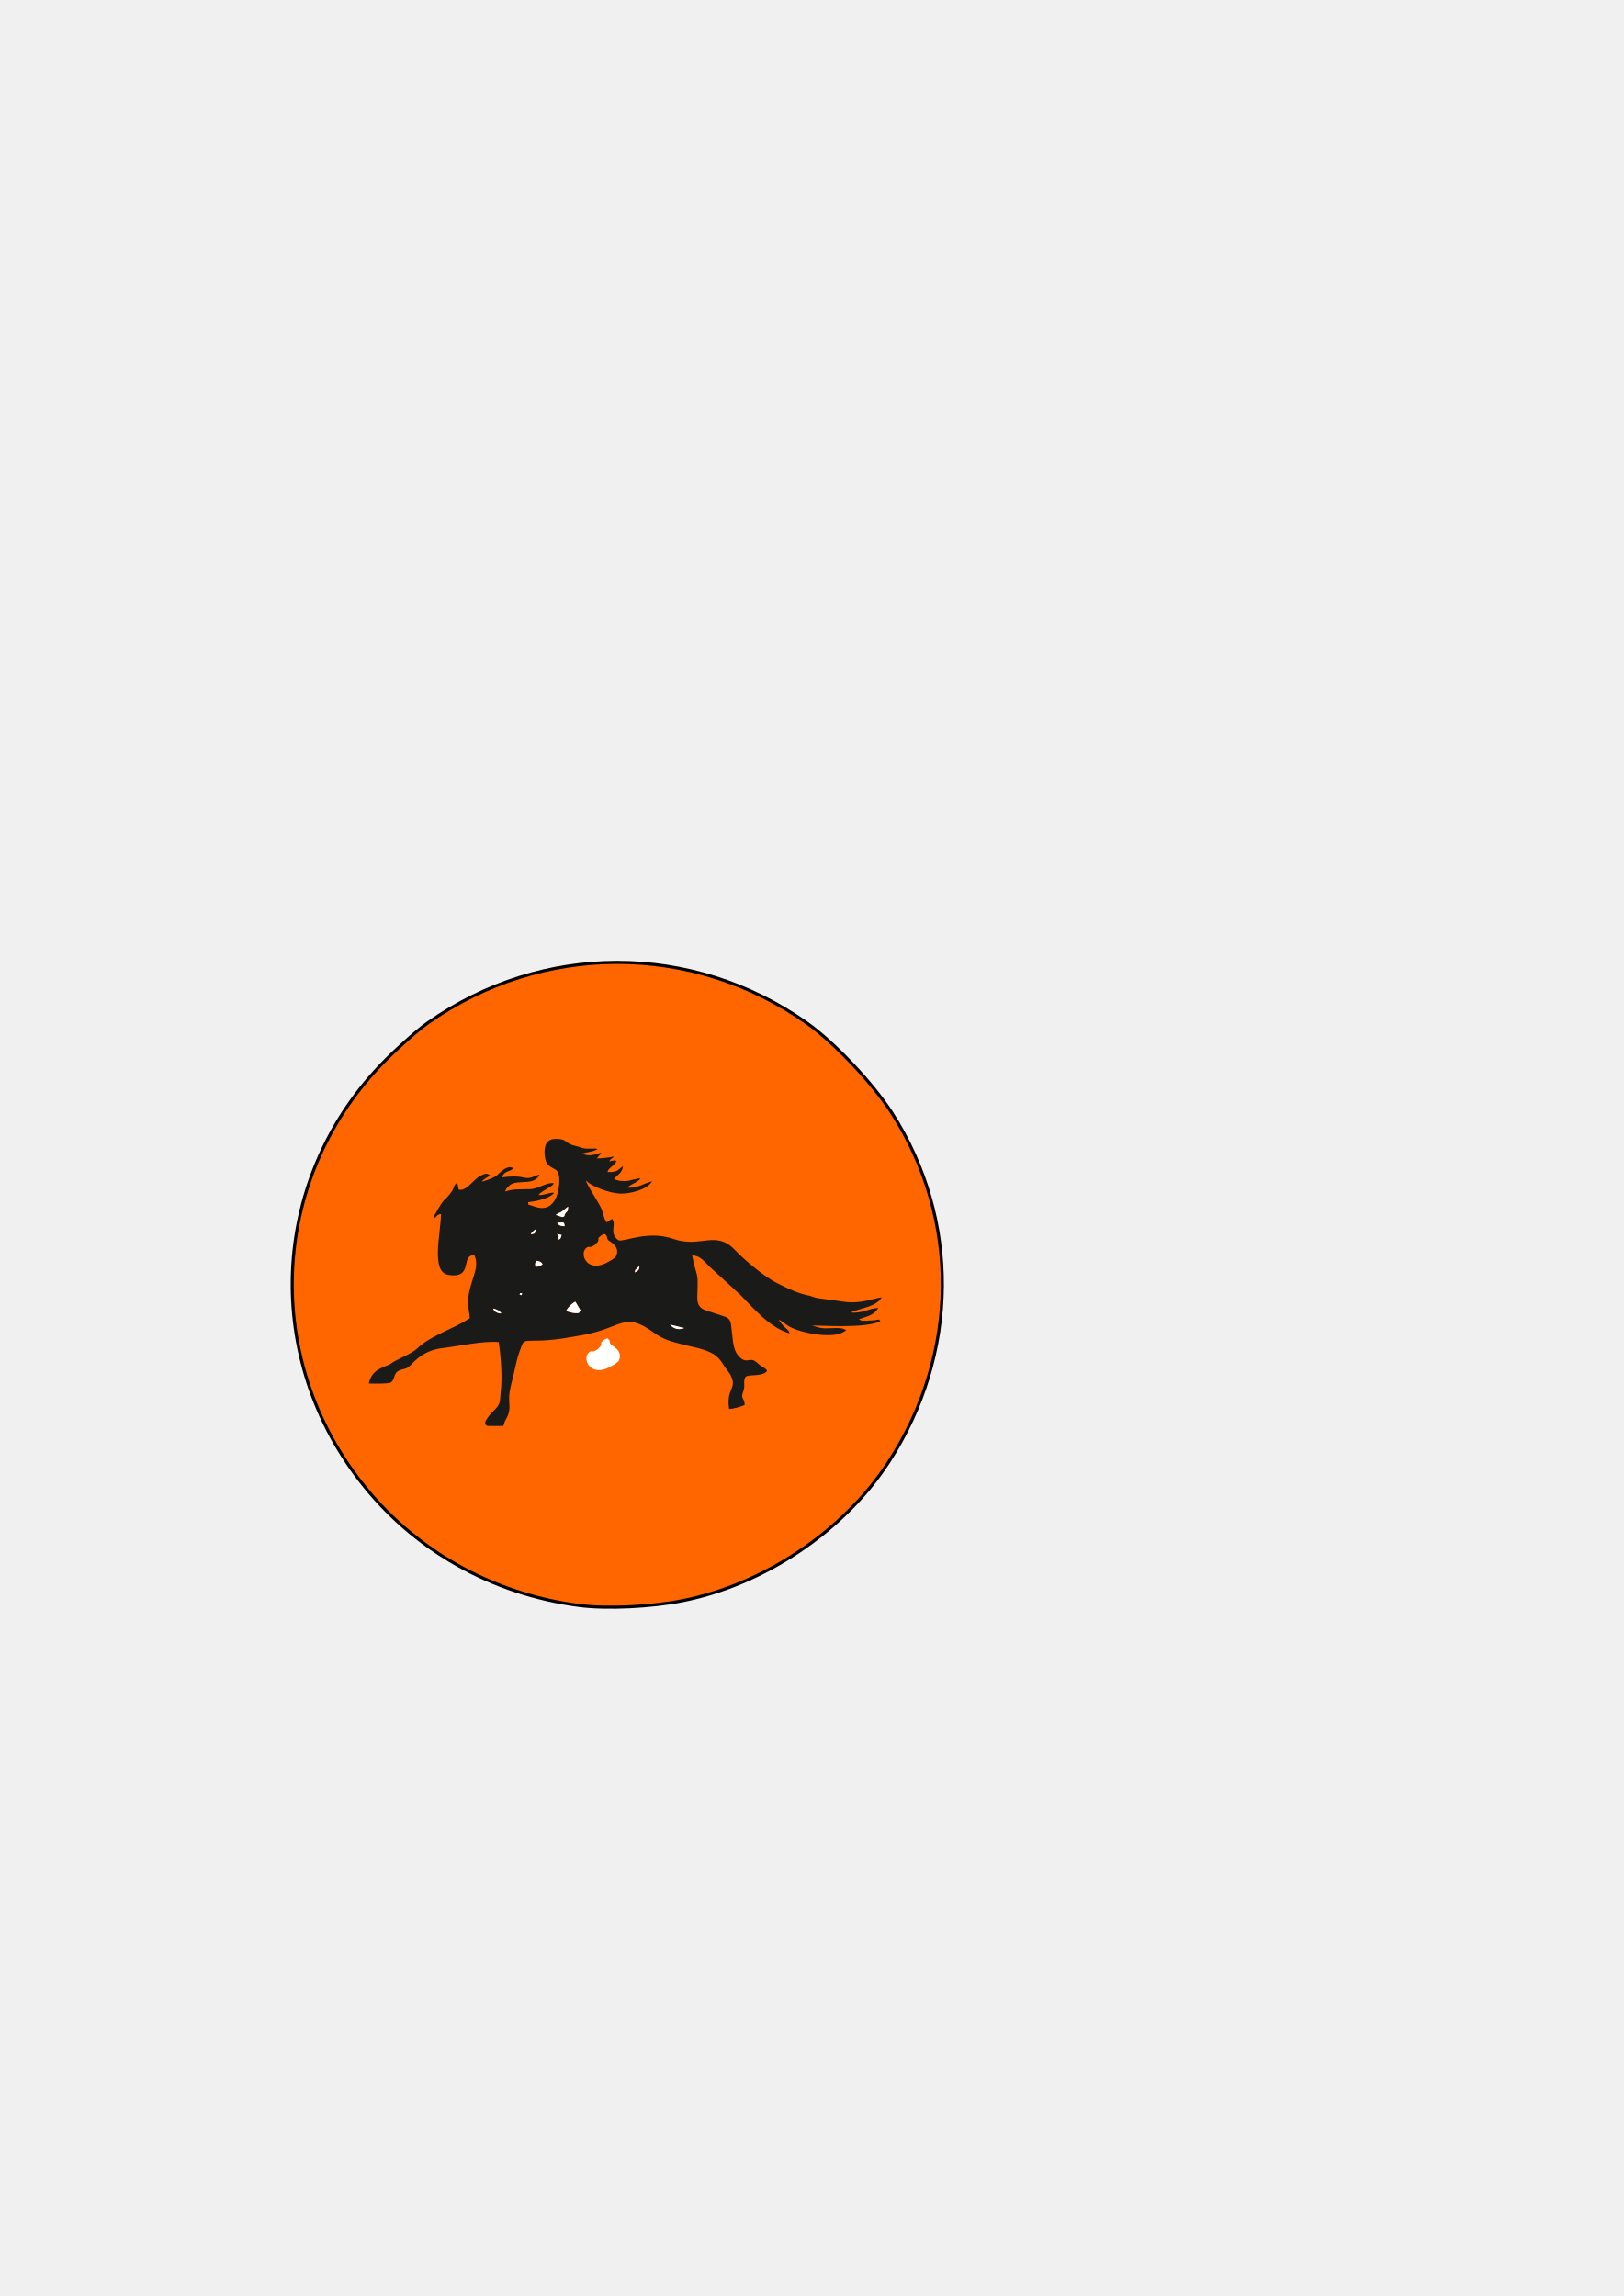
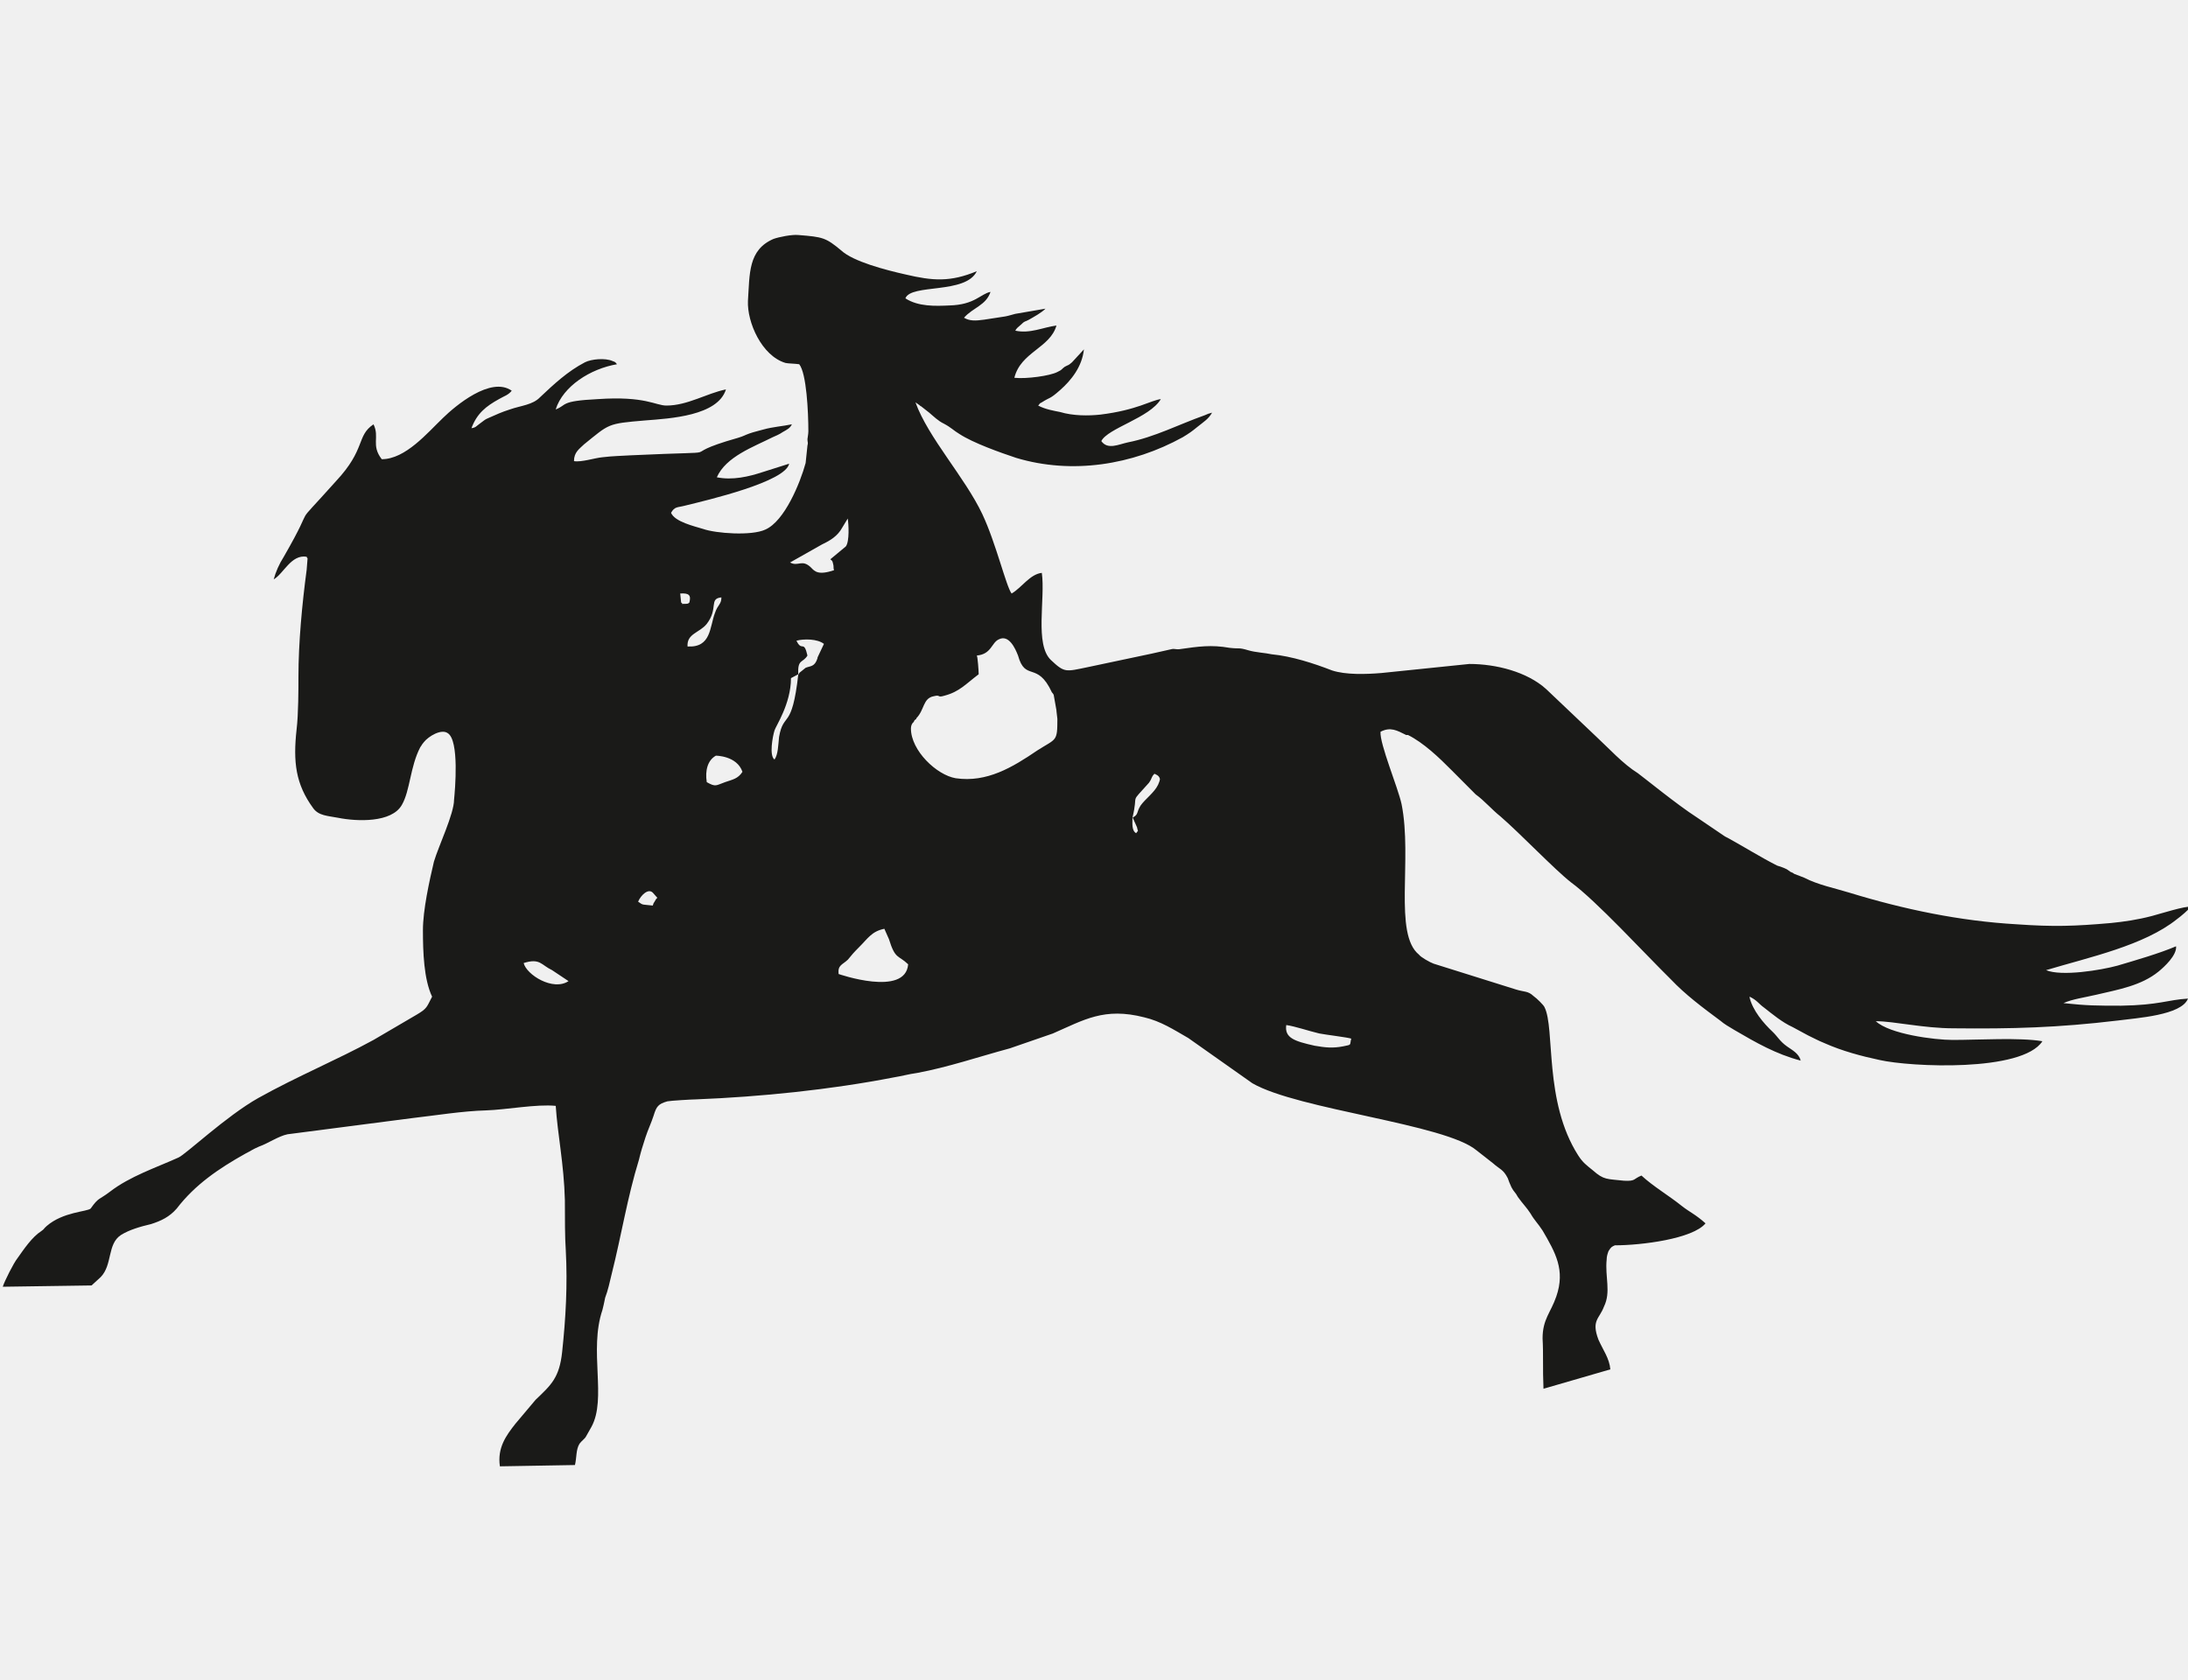
- <svg xmlns="http://www.w3.org/2000/svg" width="210mm" height="297mm" viewBox="0 0 210 297" version="1.1" id="svg799">
-   <defs id="defs796" />
-   <g id="layer1">
-     <ellipse style="fill:#000000;stroke-width:0.265" id="path1670" cx="80.219" cy="165.814" rx="41.179" ry="39.103" />
-     <path style="fill:#000000;stroke-width:1.43" d="M 285.277,772.8 C 243.272,767.624 205.843,747.239 180.555,715.767 133.605,657.335 138.659,576.884 192.557,524.684 c 6.56,-6.353 15.788,-14.149 20.507,-17.323 47.225,-31.767 108.64,-36.387 159.093,-11.968 39.998,19.359 70.627,55.36 81.157,95.389 17.092,64.975 -15.135,134.064 -77.077,165.239 -28.068,14.126 -61.878,20.363 -90.959,16.779 z" id="path1672" transform="scale(0.2645833)" />
-     <path style="fill:#ff6600;fill-opacity:1;stroke:#000000;stroke-width:0.397;stroke-dasharray:none;stroke-opacity:1" d="m 74.973,207.684 c -11.414,-1.47 -21.585,-7.259 -28.457,-16.197 -12.758,-16.594 -11.385,-39.442 3.261,-54.266 1.783,-1.804 4.29,-4.018 5.573,-4.92 14.82,-10.419 34.14,-10.419 48.96,0 3.531,2.482 8.55,7.789 11.042,11.674 8.844,13.79 8.688,31.123 -0.407,45.131 -5.814,8.956 -16.085,15.86 -26.718,17.961 -4.059,0.802 -9.761,1.067 -13.254,0.617 z" id="path1674" />
-     <path fill-rule="evenodd" fill="#1a1a18" fill-opacity="1" d="m 86.66,171.345 1.832,0.441 c -0.536,0.252 -1.34,0.189 -1.832,-0.441 z m -13.448,-1.765 c 0.223,-0.441 0.76,-1.009 1.206,-1.198 l 0.67,1.135 -0.223,0.315 c -0.491,0.126 -1.34,-0.126 -1.653,-0.252 z m -8.355,0.315 c -0.492,0 -0.938,-0.189 -1.073,-0.63 0.446,0.063 0.849,0.315 1.073,0.63 z m 2.68,-2.585 c -0.133,0.315 -0.044,0.252 -0.357,0.126 0.133,-0.063 -0.045,-0.252 0.357,-0.126 z m 14.567,-2.711 c 0.089,-0.441 0,-0.252 0.268,-0.504 0,-0.063 0.268,-0.252 0.313,-0.315 0.044,0.504 -0.223,0.63 -0.581,0.82 z m -12.868,-0.757 c -0.044,-0.631 -0.044,-0.378 0.223,-0.757 0.269,0.063 0.536,0.125 0.715,0.44 -0.402,0.379 -0.581,0.316 -0.938,0.316 z m 6.747,-2.523 c 0.313,-0.126 0.268,0.189 0.983,-0.315 l 0.358,-0.378 c 0.223,-0.567 -0.134,-0.315 0.223,-0.63 0.223,-0.189 0.313,-0.315 0.671,-0.378 0.446,0.378 0.178,0.378 0.402,0.757 0.133,0.189 1.653,0.82 1.072,2.08 -0.179,0.379 -1.027,0.757 -1.34,0.947 -2.635,1.261 -3.53,-1.513 -2.368,-2.082 z m -3.798,-0.946 c -0.178,-0.378 0.402,-0.378 -0.178,-0.757 l 0.625,0.126 c -0.09,0.378 -0.09,0.504 -0.448,0.63 z m -3.53,-0.694 c 0.134,-0.315 0.09,-0.189 0.269,-0.378 0.223,-0.189 0.178,-0.189 0.402,-0.315 l -0.179,0.567 z m 4.379,-1.072 c -0.358,0 -0.402,0 -0.671,-0.126 -0.223,-0.126 -0.223,-0.252 -0.312,-0.315 0.804,0 0.893,-0.252 0.983,0.441 z m -1.162,-1.45 c 0.804,-0.567 0.223,0.063 1.429,-0.946 l 0.179,-0.126 c -0.044,0.82 -0.089,0.441 -0.402,0.946 -0.044,0.063 -0.044,0.063 -0.044,0.126 -0.044,0 0,0.315 -0.09,0.126 0,0 -0.044,0.063 -0.044,0.126 -0.313,0.063 -0.491,-0.126 -1.027,-0.252 z m 3.395,-7.944 c 0.671,-0.189 1.34,-0.189 2.011,-0.567 -0.179,-0.126 -0.448,-0.063 -0.715,-0.063 -0.268,0 -0.536,0 -0.804,0 -0.581,-0.063 -0.804,-0.252 -1.429,-0.378 -1.34,-0.315 -0.894,-0.883 -2.413,-0.883 -1.206,0 -1.564,0.757 -1.475,2.08 0.134,1.261 0.492,1.387 1.386,1.891 0.893,0.441 0.446,3.152 -0.045,3.909 -1.116,1.891 -2.859,0.694 -3.44,0.63 l -0.045,-0.315 c 0.983,-0.126 2.725,-0.441 3.352,-1.198 -0.313,-0.189 -1.43,0.378 -2.011,0.252 0.448,-0.567 2.056,-1.198 1.966,-1.513 -0.759,-0.189 -2.099,0.757 -2.993,0.757 -1.34,0.063 -2.189,-0.063 -3.262,0.315 0.044,-0.378 0.492,-0.757 0.76,-0.946 1.027,-0.567 3.127,0.189 3.664,-1.261 -0.849,0.252 -1.162,0.63 -2.145,0.378 -0.85,-0.189 -1.743,-0.126 -2.725,0 0.223,-0.567 0.536,-0.694 1.072,-0.883 l 0.448,-0.252 c -0.626,-0.567 -1.564,0.315 -1.967,0.693 -0.446,0.504 -1.518,0.82 -2.145,1.009 0.224,-0.378 0.76,-0.567 1.073,-0.82 -0.358,-0.315 -0.67,-0.252 -1.162,0 -0.894,0.378 -1.921,2.144 -2.904,1.828 l -0.179,-0.883 c -0.492,0.252 -0.358,0.694 -0.76,1.198 -0.938,1.324 -0.76,0.441 -2.01,2.711 -0.223,0.378 -0.223,0.315 -0.269,0.694 0.536,-0.252 0.269,-0.441 0.938,-0.567 -0.044,2.585 -1.34,7.503 0.938,7.882 3.351,0.567 1.519,-2.712 3.396,-2.523 0.759,1.829 -0.715,3.279 -0.85,5.99 -0.044,0.694 0.223,1.387 0.223,2.144 -2.189,1.45 -4.914,2.144 -6.791,3.909 -0.804,0.757 -2.412,1.261 -3.395,1.954 -0.715,0.504 -2.458,0.567 -2.86,2.585 0.625,0 2.368,0.063 2.814,-0.126 0.671,-0.378 0.224,-1.261 1.296,-1.639 0.358,-0.126 0.715,-0.126 1.027,-0.378 0.492,-0.315 1.565,-2.144 4.513,-2.459 2.055,-0.252 5.183,-0.946 7.149,-0.757 0.268,1.702 0.491,4.539 0.268,6.305 -0.134,1.261 0.044,1.639 -0.804,2.459 -0.313,0.315 -1.877,1.828 -0.894,2.08 0.269,0.063 -0.089,0 0.223,0 h 1.788 c 0.179,-0.315 0.089,-0.378 0.268,-0.694 0.358,-0.63 0.581,-1.135 0.536,-2.017 -0.044,-1.135 -0.09,-1.324 0.223,-2.648 0.402,-1.387 0.581,-2.837 1.073,-4.224 0.804,-2.207 0.089,-1.009 5.405,-1.702 0.85,-0.126 1.43,-0.252 2.234,-0.378 5.764,-0.883 5.72,-3.341 9.785,-0.378 1.251,0.883 2.233,1.135 3.753,1.513 l 2.1,0.504 c 1.474,0.441 2.368,0.82 3.127,2.144 0.313,0.567 0.804,0.946 1.027,1.576 0.313,0.82 0.179,1.009 -0.133,1.828 -0.269,0.63 -0.313,1.45 -0.179,2.27 0.312,0.063 1.653,-0.315 2.01,-0.504 0,-1.009 -0.581,-0.694 -0.179,-1.765 0.313,-0.82 -0.089,-1.261 0.313,-1.891 0.446,-0.378 2.145,0.063 2.77,-0.757 -0.223,-0.441 -0.491,-0.378 -0.938,-0.757 -0.223,-0.189 -0.625,-0.567 -0.893,-0.63 -0.536,-0.126 -0.894,0.252 -1.475,-0.189 -1.117,-0.82 -1.072,-2.144 -1.251,-3.467 -0.134,-0.883 0,-1.639 -0.85,-1.954 l -2.458,-0.82 c -0.849,-0.252 -1.206,-0.757 -1.162,-1.828 0.134,-3.657 -0.044,-2.08 -0.67,-5.297 0.983,0.063 1.34,0.568 1.877,1.073 0.223,0.252 0.491,0.504 0.714,0.694 l 3.709,3.404 c 1.518,1.513 3.664,4.161 6.299,4.918 -0.089,-0.441 -0.402,-0.567 -0.715,-0.883 -0.268,-0.315 -0.491,-0.504 -0.67,-0.883 0.67,0.315 0.983,0.757 1.743,1.072 1.608,0.757 5.764,1.513 6.97,0.252 l -0.492,-0.189 c -0.937,-0.189 -2.145,0.126 -3.038,-0.126 l -0.894,-0.252 c 0.715,-0.063 6.926,0.441 8.847,-0.567 -0.313,-0.315 0.133,-0.189 -0.446,-0.189 l -0.269,0.063 c -0.044,0 -0.089,0 -0.089,0 -0.313,0.063 -0.671,0 -0.85,0.063 -0.402,0 -0.849,0.063 -1.116,-0.189 1.162,-0.441 1.831,-0.441 2.501,-1.45 -1.206,0 -2.055,0.757 -3.574,0.567 1.251,-0.567 3.306,-0.694 4.021,-1.954 -1.475,0.252 -2.458,0.757 -4.468,0.63 l -3.709,-0.504 c -0.491,-0.063 -0.67,-0.189 -1.116,-0.315 -1.564,-0.315 -2.725,-0.883 -4.11,-1.576 -1.609,-0.757 -4.335,-3.026 -5.585,-4.351 -2.502,-2.648 -4.468,-0.189 -7.998,-1.45 -3.306,-1.135 -6.345,0.441 -7.059,0.189 -1.34,-0.946 -0.179,-2.017 -0.85,-2.774 -0.312,0.189 -0.357,0.315 -0.714,0.441 -0.313,-0.441 -0.402,-1.072 -0.581,-1.576 -0.313,-0.883 -2.056,-3.341 -2.056,-3.846 0.625,0.82 3.127,1.639 4.2,1.702 1.519,0.126 3.797,-0.567 4.334,-1.576 -1.072,0.252 -1.921,0.946 -3.172,0.82 0.179,-0.252 0.715,-0.504 0.983,-0.63 1.608,-1.009 -0.179,-0.378 -0.894,-0.252 -0.536,0.063 -1.34,0.063 -1.831,-0.252 0.446,-0.567 1.027,-0.694 1.162,-1.639 -0.85,0.567 -0.581,0.757 -2.011,0.757 0.134,-0.63 0.983,-0.82 1.162,-1.45 -0.357,-0.126 -0.491,0 -0.937,0.063 0.268,-0.504 0.402,-0.252 0.581,-0.63 -0.402,0.126 -1.564,0.252 -2.19,0.252 0.223,-0.315 0.448,-0.441 0.581,-0.757 -0.849,0.252 -1.564,0.567 -2.502,0.126" id="path391" style="stroke-width:0.265" />
-     <path fill-rule="evenodd" fill="#ffffff" fill-opacity="1" d="m 78.578,173.127 c -0.358,0.063 -0.448,0.189 -0.671,0.378 -0.358,0.315 0,0.063 -0.223,0.63 l -0.358,0.378 c -0.715,0.504 -0.67,0.189 -0.983,0.315 -1.162,0.568 -0.268,3.342 2.368,2.082 0.313,-0.19 1.162,-0.567 1.34,-0.947 0.581,-1.261 -0.938,-1.891 -1.072,-2.08 -0.224,-0.378 0.044,-0.378 -0.402,-0.757" id="path393" style="stroke-width:0.265" />
-     <path fill-rule="evenodd" fill="#ffffff" fill-opacity="1" d="m 73.211,169.58 c 0.312,0.126 1.162,0.378 1.653,0.252 l 0.223,-0.315 -0.67,-1.135 c -0.446,0.189 -0.983,0.757 -1.206,1.198" id="path395" style="stroke-width:0.265" />
-     <path fill-rule="evenodd" fill="#ffffff" fill-opacity="1" d="m 71.871,157.159 c 0.536,0.126 0.714,0.315 1.027,0.252 0,-0.063 0.044,-0.126 0.044,-0.126 0.09,0.189 0.045,-0.126 0.09,-0.126 0,-0.063 0,-0.063 0.044,-0.126 0.313,-0.504 0.358,-0.126 0.402,-0.946 l -0.179,0.126 c -1.206,1.009 -0.625,0.378 -1.429,0.946" id="path397" style="stroke-width:0.265" />
-     <path fill-rule="evenodd" fill="#ffffff" fill-opacity="1" d="m 69.234,163.843 c 0.358,0 0.536,0.063 0.938,-0.316 -0.179,-0.315 -0.446,-0.377 -0.715,-0.44 -0.268,0.378 -0.268,0.125 -0.223,0.757" id="path399" style="stroke-width:0.265" />
-     <path fill-rule="evenodd" fill="#ffffff" fill-opacity="1" d="m 86.66,171.345 c 0.492,0.63 1.296,0.694 1.832,0.441 z m 0,0" id="path401" style="stroke-width:0.265" />
-     <path fill-rule="evenodd" fill="#ffffff" fill-opacity="1" d="m 72.05,158.168 c 0.089,0.063 0.089,0.189 0.312,0.315 0.269,0.126 0.313,0.126 0.671,0.126 -0.09,-0.694 -0.179,-0.441 -0.983,-0.441" id="path403" style="stroke-width:0.265" />
-     <path fill-rule="evenodd" fill="#ffffff" fill-opacity="1" d="m 64.856,169.895 c -0.224,-0.315 -0.626,-0.567 -1.073,-0.63 0.134,0.441 0.581,0.63 1.073,0.63" id="path405" style="stroke-width:0.265" />
-     <path fill-rule="evenodd" fill="#ffffff" fill-opacity="1" d="m 72.183,160.374 c 0.358,-0.126 0.358,-0.252 0.448,-0.63 l -0.625,-0.126 c 0.58,0.378 0,0.378 0.178,0.757" id="path407" style="stroke-width:0.265" />
-     <path fill-rule="evenodd" fill="#ffffff" fill-opacity="1" d="m 82.103,164.599 c 0.358,-0.189 0.625,-0.315 0.581,-0.82 -0.045,0.063 -0.313,0.252 -0.313,0.315 -0.268,0.252 -0.179,0.063 -0.268,0.504" id="path409" style="stroke-width:0.265" />
-     <path fill-rule="evenodd" fill="#ffffff" fill-opacity="1" d="m 68.654,159.681 0.492,-0.126 0.179,-0.567 c -0.224,0.126 -0.179,0.126 -0.402,0.315 -0.179,0.189 -0.134,0.063 -0.269,0.378" id="path411" style="stroke-width:0.265" />
-     <path fill-rule="evenodd" fill="#ffffff" fill-opacity="1" d="m 67.18,167.436 c 0.312,0.126 0.223,0.189 0.357,-0.126 -0.402,-0.126 -0.223,0.063 -0.357,0.126" id="path413" style="stroke-width:0.265" />
+ <svg xmlns="http://www.w3.org/2000/svg" width="151.041mm" height="115.983mm" viewBox="0 0 151.041 115.983" version="1.1" id="svg2186">
+   <defs id="defs2183" />
+   <g id="layer1" transform="translate(-55.38646,-43.40503)">
+     <path fill-rule="evenodd" fill="#1a1a18" fill-opacity="1" d="m 113.781,81.129 -1.074,0.892 c 0.126,0.133 0.126,0.044 0.189,0.312 0.063,0.223 0,0.223 0.063,0.445 -1.074,0.358 -1.327,0.09 -1.579,-0.178 -0.633,-0.624 -0.885,-0.044 -1.454,-0.357 l 2.212,-1.25 c 0.569,-0.268 1.075,-0.58 1.391,-1.16 l 0.378,-0.624 c 0.064,0.401 0.127,1.561 -0.126,1.918 z m -11.438,3.256 c 0.631,-0.044 0.758,0.134 0.631,0.624 -0.063,0.045 -0.063,0.09 -0.253,0.09 -0.568,0 -0.063,0.044 -0.315,-0.09 z m 2.843,0.268 c 0,0.491 -0.252,0.491 -0.442,1.071 -0.379,0.981 -0.252,2.409 -1.895,2.319 -0.063,-0.892 0.822,-0.936 1.327,-1.561 0.822,-1.071 0.126,-1.74 1.011,-1.829 z m 5.309,5.308 c -0.064,-1.071 0.315,-0.759 0.631,-1.294 -0.253,-1.115 -0.379,-0.222 -0.759,-1.025 0.505,-0.134 1.454,-0.134 1.897,0.223 l -0.442,0.936 c 0,0 0,0.044 0,0.044 -0.19,0.624 -0.506,0.535 -0.822,0.669 l -0.442,0.358 c 0,0.044 0,0.089 -0.063,0.089 z m 12.323,-1.294 c 1.012,-0.089 1.012,-0.892 1.517,-1.115 0.695,-0.357 1.137,0.625 1.327,1.115 0.505,1.829 1.327,0.358 2.338,2.542 0.063,0.09 0.063,0.045 0.126,0.179 l 0.19,1.071 c 0,0 0,0.044 0,0.044 l 0.063,0.535 c 0,1.606 -0.063,1.338 -1.39,2.186 -1.706,1.16 -3.476,2.23 -5.624,1.917 -1.327,-0.222 -3.096,-1.917 -3.096,-3.434 0,-0.178 0.063,-0.357 0.189,-0.445 0.126,-0.223 -0.063,0 0.126,-0.179 0.063,-0.044 0.063,-0.044 0.063,-0.089 0.569,-0.58 0.443,-1.383 1.201,-1.517 0.505,-0.133 0.19,0.134 0.759,-0.044 1.011,-0.268 1.453,-0.803 2.339,-1.472 0,-0.223 -0.064,-1.16 -0.127,-1.294 z m -12.323,1.294 c -0.443,3.925 -1.012,2.542 -1.328,4.326 -0.063,0.58 -0.063,1.205 -0.315,1.562 -0.379,-0.268 -0.127,-1.606 0,-2.007 0.063,-0.268 1.137,-1.829 1.137,-3.613 z m -3.855,6.736 c -0.316,0.491 -0.696,0.535 -1.201,0.713 -0.633,0.223 -0.633,0.358 -1.264,0 -0.127,-0.802 0.063,-1.516 0.631,-1.828 0,0 1.454,0 1.833,1.115 z m 28.439,0.133 c 0.063,0.044 0.315,0.09 0.379,0.358 0,0.089 -0.064,0.268 -0.127,0.401 -0.252,0.535 -0.885,0.982 -1.201,1.427 -0.315,0.491 -0.126,0.624 -0.568,0.847 0.442,-1.828 -0.252,-0.847 1.138,-2.408 0.252,-0.358 0.126,-0.358 0.379,-0.625 z m -1.517,2.989 0.316,0.713 c 0.063,0.358 0.126,0.134 -0.063,0.402 -0.316,-0.179 -0.253,-0.669 -0.253,-1.115 z m -32.799,5.576 c -0.126,0.133 -0.063,0.044 -0.19,0.268 -0.126,0.178 -0.063,0.133 -0.126,0.268 -0.759,-0.09 -0.631,0 -1.011,-0.268 0.189,-0.446 0.695,-0.937 1.011,-0.625 z m 13.144,4.282 c 0.253,-0.312 0.442,-0.535 0.759,-0.848 0.633,-0.624 0.885,-1.115 1.769,-1.294 l 0.316,0.714 c 0.442,1.427 0.633,1.071 1.327,1.739 -0.189,2.275 -4.803,0.669 -4.803,0.669 -0.063,-0.624 0.253,-0.624 0.631,-0.981 z m -22.372,0.223 c 1.138,-0.357 1.201,0.133 1.96,0.49 l 1.138,0.759 c -1.075,0.714 -2.907,-0.445 -3.097,-1.248 z m 57.13,5.218 c -0.126,0.491 0.063,0.402 -0.568,0.535 -0.696,0.134 -1.201,0.089 -1.96,-0.044 -1.39,-0.312 -2.085,-0.535 -1.959,-1.427 0.631,0.089 1.516,0.401 2.275,0.58 0.442,0.089 1.96,0.268 2.212,0.357 z m 13.272,24.176 4.614,-1.338 c -0.063,-0.758 -0.505,-1.337 -0.822,-2.052 -0.505,-1.338 0.063,-1.427 0.379,-2.275 0.505,-1.026 0.063,-2.052 0.189,-3.257 0,-0.222 0.063,-0.401 0.127,-0.58 0.189,-0.312 0.252,-0.312 0.442,-0.401 1.832,0 5.371,-0.446 6.256,-1.516 -0.695,-0.625 -1.074,-0.759 -1.643,-1.205 -0.885,-0.713 -1.959,-1.338 -2.78,-2.096 -0.568,0.223 -0.379,0.401 -1.201,0.357 -1.201,-0.133 -1.39,-0.044 -2.149,-0.713 -0.442,-0.358 -0.695,-0.535 -1.011,-1.026 -2.402,-3.747 -1.58,-8.787 -2.339,-10.259 -0.063,-0.134 -0.505,-0.581 -0.758,-0.759 -0.379,-0.357 -0.633,-0.268 -1.201,-0.446 l -5.688,-1.784 c -0.253,-0.089 -0.886,-0.446 -1.012,-0.624 -1.769,-1.427 -0.442,-6.602 -1.201,-10.393 -0.252,-1.16 -1.516,-4.149 -1.453,-4.996 0.696,-0.357 1.138,-0.089 1.769,0.223 0.063,0 0.063,0 0.126,0 1.075,0.535 2.149,1.561 3.033,2.454 l 1.643,1.65 c 0.569,0.402 1.138,1.071 1.706,1.517 1.39,1.204 3.729,3.658 4.867,4.55 1.769,1.294 5.118,4.952 6.888,6.691 1.011,1.07 2.212,1.963 3.413,2.855 0.315,0.268 0.568,0.401 1.011,0.669 1.453,0.848 2.843,1.651 4.55,2.097 -0.126,-0.491 -0.568,-0.714 -0.948,-0.982 -0.505,-0.357 -0.631,-0.669 -1.011,-1.026 -0.568,-0.534 -1.39,-1.472 -1.58,-2.408 0.505,0.223 0.633,0.491 1.012,0.759 0.568,0.445 1.264,1.025 1.959,1.337 l 1.075,0.58 c 0.379,0.179 0.695,0.358 1.137,0.535 1.201,0.535 2.528,0.893 3.792,1.161 2.149,0.49 9.859,0.846 11.249,-1.294 -1.579,-0.268 -4.36,-0.089 -6.193,-0.089 -1.264,0 -4.36,-0.402 -5.308,-1.294 1.263,0 3.286,0.491 5.371,0.491 4.044,0.044 7.205,-0.044 11.312,-0.535 1.327,-0.179 4.425,-0.357 4.867,-1.517 -1.454,0.09 -1.96,0.446 -4.614,0.491 -1.643,0 -2.339,0 -3.981,-0.178 0.568,-0.268 1.516,-0.402 2.275,-0.581 1.516,-0.357 3.096,-0.624 4.297,-1.605 0.379,-0.312 1.264,-1.115 1.201,-1.739 -1.138,0.49 -2.844,0.981 -4.045,1.337 -1.137,0.312 -3.855,0.759 -4.929,0.312 2.97,-0.892 6.762,-1.695 9.037,-3.523 0.253,-0.179 0.822,-0.669 0.948,-0.848 -0.316,-0.089 -2.149,0.491 -2.654,0.624 -1.011,0.268 -1.96,0.402 -2.844,0.491 -2.528,0.223 -3.981,0.268 -6.509,0.089 -3.918,-0.223 -7.773,-1.025 -11.565,-2.186 -1.011,-0.312 -2.149,-0.534 -3.096,-1.025 -0.253,-0.09 -0.316,-0.134 -0.696,-0.268 -0.126,-0.089 -0.126,-0.089 -0.252,-0.134 l -0.253,-0.178 c -0.252,-0.134 -0.442,-0.179 -0.695,-0.268 -1.138,-0.58 -2.276,-1.294 -3.413,-1.918 -0.127,-0.044 -0.379,-0.223 -0.505,-0.312 l -1.643,-1.115 c -1.264,-0.803 -3.729,-2.81 -4.045,-3.033 -1.011,-0.624 -2.022,-1.739 -2.843,-2.498 l -3.476,-3.3 c -1.327,-1.205 -3.476,-1.74 -5.309,-1.74 l -6.067,0.625 c -1.074,0.089 -2.465,0.133 -3.413,-0.179 -1.264,-0.491 -2.78,-0.981 -4.17,-1.115 -0.379,-0.089 -1.138,-0.133 -1.58,-0.268 -0.759,-0.223 -0.569,-0.089 -1.327,-0.178 -1.264,-0.223 -2.149,-0.09 -3.413,0.089 -0.253,0.044 -0.379,-0.044 -0.569,0 -0.189,0.044 -1.011,0.223 -1.39,0.312 l -4.424,0.936 c -1.517,0.312 -1.58,0.402 -2.528,-0.491 -1.138,-1.07 -0.379,-4.237 -0.631,-6.021 -0.822,0.089 -1.391,1.026 -2.086,1.427 -0.379,-0.491 -1.075,-3.479 -2.023,-5.486 -1.201,-2.542 -3.729,-5.264 -4.614,-7.717 l 0.316,0.223 c 0,0 0,0.044 0.063,0.044 l 0.569,0.446 c 0.315,0.268 0.631,0.58 1.011,0.759 0.505,0.267 0.695,0.49 1.074,0.713 0.949,0.624 2.844,1.294 3.918,1.651 3.855,1.16 8.026,0.491 11.502,-1.427 0.442,-0.268 0.633,-0.402 1.012,-0.714 0.442,-0.357 0.758,-0.535 1.011,-0.981 -0.189,0.044 -0.316,0.089 -0.505,0.178 -1.769,0.625 -3.476,1.517 -5.309,1.874 -0.631,0.134 -1.39,0.535 -1.832,-0.089 0.442,-0.892 3.35,-1.606 4.108,-2.899 -0.696,0.089 -1.643,0.758 -4.171,1.07 -0.822,0.09 -1.895,0.09 -2.78,-0.178 -0.443,-0.09 -1.012,-0.179 -1.517,-0.446 0.189,-0.179 0,-0.089 0.253,-0.223 0.631,-0.401 0.505,-0.178 1.264,-0.847 0.758,-0.669 1.516,-1.605 1.642,-2.81 l -0.822,0.892 c -0.315,0.268 -0.189,0.134 -0.505,0.313 -0.252,0.178 -0.126,0.178 -0.505,0.357 -0.505,0.268 -2.149,0.491 -2.97,0.401 0.442,-1.784 2.465,-2.052 2.907,-3.613 -0.948,0.134 -1.832,0.581 -2.844,0.358 0.127,-0.223 0.19,-0.223 0.379,-0.402 0.316,-0.312 0.253,-0.178 0.569,-0.357 0.315,-0.179 0.885,-0.491 1.137,-0.759 l -2.086,0.358 c -0.189,0.044 -0.442,0.133 -0.695,0.178 -0.505,0.09 -0.948,0.134 -1.454,0.223 -0.631,0.089 -1.011,0.089 -1.39,-0.133 0.633,-0.714 1.517,-0.847 1.832,-1.785 -0.695,0.134 -1.074,0.892 -2.843,0.937 -0.948,0.044 -2.149,0.089 -3.033,-0.491 0.379,-1.026 4.17,-0.268 4.929,-1.874 -1.832,0.759 -3.033,0.67 -4.929,0.223 -1.391,-0.312 -3.603,-0.892 -4.425,-1.651 -1.074,-0.892 -1.264,-0.936 -2.969,-1.071 -0.443,-0.044 -1.328,0.134 -1.706,0.268 -1.77,0.759 -1.643,2.409 -1.77,4.282 -0.063,1.473 0.949,3.792 2.591,4.283 0.19,0.044 0.633,0.044 0.949,0.089 0.505,0.624 0.631,3.301 0.631,4.638 0,0.179 -0.063,0.491 -0.063,0.535 0,0.223 0.063,0.223 0,0.446 l -0.126,1.204 c -0.379,1.383 -1.454,4.014 -2.781,4.594 -0.948,0.446 -3.413,0.268 -4.297,-0.044 -0.568,-0.178 -1.959,-0.49 -2.212,-1.115 0.253,-0.445 0.442,-0.357 0.948,-0.49 1.643,-0.402 6.952,-1.651 7.205,-2.9 l -1.832,0.58 c -0.948,0.313 -2.086,0.58 -3.161,0.358 0.633,-1.427 2.528,-2.097 3.855,-2.766 0.19,-0.089 0.442,-0.179 0.696,-0.357 0.316,-0.179 0.505,-0.268 0.631,-0.535 -0.631,0.133 -1.327,0.178 -1.959,0.357 -0.316,0.089 -0.696,0.179 -0.948,0.268 -0.379,0.133 -0.379,0.179 -0.822,0.312 -4.867,1.383 0.316,0.848 -7.394,1.204 -0.696,0.044 -1.201,0.044 -1.96,0.134 -0.505,0.044 -1.453,0.357 -1.96,0.268 0,-0.624 0.379,-0.847 0.696,-1.16 1.769,-1.427 1.58,-1.427 4.234,-1.651 1.706,-0.134 4.993,-0.312 5.561,-2.141 -1.327,0.268 -2.654,1.115 -4.108,1.115 -0.758,0 -1.453,-0.669 -4.74,-0.445 -2.654,0.133 -2.086,0.401 -2.906,0.713 0.505,-1.606 2.401,-2.81 4.233,-3.122 -0.126,-0.134 -0.063,-0.134 -0.315,-0.223 -0.506,-0.223 -1.454,-0.133 -1.897,0.089 -1.201,0.625 -2.149,1.517 -3.096,2.409 -0.505,0.535 -1.327,0.58 -2.086,0.847 -0.568,0.179 -0.948,0.357 -1.453,0.58 -0.316,0.134 -0.253,0.134 -0.569,0.357 -0.315,0.223 -0.315,0.312 -0.631,0.358 0.379,-1.026 1.011,-1.517 1.895,-2.007 0.379,-0.223 0.633,-0.268 0.886,-0.581 -1.454,-1.025 -3.919,1.071 -4.741,1.874 -1.074,1.026 -2.591,2.855 -4.233,2.855 -0.759,-0.981 -0.127,-1.516 -0.569,-2.408 -1.2,0.803 -0.505,1.695 -2.591,3.925 -3.35,3.747 -1.137,0.936 -3.602,5.218 -0.316,0.491 -0.568,1.071 -0.696,1.562 0.696,-0.402 1.201,-1.739 2.276,-1.562 0,0.044 0.063,0.134 0.063,0.089 l -0.063,0.803 c -0.316,2.365 -0.569,5.041 -0.569,7.405 0,0.802 0,2.587 -0.126,3.612 -0.253,2.276 -0.063,3.792 1.138,5.443 0.378,0.535 1.011,0.535 1.706,0.669 1.327,0.268 3.728,0.357 4.424,-0.892 0.568,-0.982 0.568,-2.631 1.264,-3.97 0.252,-0.357 0,-0.044 0.252,-0.357 0.316,-0.402 1.201,-0.937 1.643,-0.625 0.822,0.491 0.505,3.97 0.442,4.595 0,0.981 -1.074,3.211 -1.39,4.282 -0.316,1.338 -0.759,3.346 -0.759,4.728 0,1.516 0.063,3.39 0.633,4.594 -0.379,0.714 -0.316,0.803 -1.075,1.248 l -2.97,1.74 c -2.528,1.383 -5.245,2.497 -7.962,4.014 -2.212,1.249 -4.993,3.881 -5.498,4.103 -1.58,0.714 -3.35,1.294 -4.74,2.365 -0.759,0.58 -0.759,0.357 -1.327,1.16 -0.253,0.223 -1.897,0.223 -3.033,1.204 -0.253,0.223 -0.126,0.179 -0.379,0.357 -0.633,0.402 -1.201,1.25 -1.643,1.874 -0.252,0.312 -0.885,1.562 -1.011,1.963 l 6.13,-0.089 0.633,-0.58 c 0.821,-0.848 0.441,-2.275 1.39,-2.9 0.568,-0.357 1.327,-0.58 2.086,-0.758 0.695,-0.223 1.264,-0.491 1.769,-1.071 1.264,-1.651 2.906,-2.766 4.74,-3.792 0.442,-0.222 0.442,-0.268 0.948,-0.49 0.631,-0.223 1.327,-0.714 1.959,-0.847 l 8.595,-1.115 c 1.58,-0.179 3.477,-0.491 5.119,-0.535 1.391,-0.044 3.476,-0.446 4.804,-0.312 0.126,1.963 0.568,4.014 0.631,6.512 0,1.204 0,2.587 0.063,3.479 0.126,2.365 0,4.64 -0.252,7.003 -0.19,1.784 -0.759,2.275 -1.833,3.301 l -1.39,1.651 c -0.631,0.802 -1.264,1.65 -1.074,2.943 l 5.182,-0.089 c 0.126,-0.535 0.063,-1.071 0.315,-1.473 0.127,-0.178 0.379,-0.357 0.442,-0.49 l 0.379,-0.67 c 1.075,-1.963 -0.189,-5.263 0.759,-8.073 0.063,-0.268 0.126,-0.491 0.189,-0.847 0.19,-0.491 0.316,-1.071 0.443,-1.606 0.695,-2.766 1.074,-5.264 1.895,-7.94 0.126,-0.535 0.253,-0.936 0.442,-1.517 0.189,-0.58 0.379,-0.936 0.568,-1.516 0.19,-0.624 0.316,-0.803 0.948,-0.981 0.19,-0.045 1.706,-0.134 1.96,-0.134 4.487,-0.178 9.29,-0.669 13.651,-1.516 0.568,-0.09 1.011,-0.223 1.643,-0.312 2.149,-0.402 4.234,-1.115 6.382,-1.695 l 2.97,-1.026 c 2.149,-0.936 3.54,-1.828 6.32,-1.115 1.138,0.268 2.023,0.847 3.033,1.427 l 4.423,3.122 c 3.161,1.829 13.335,2.81 15.483,4.64 0.442,0.357 0.759,0.58 1.138,0.892 0.442,0.401 0.696,0.401 1.011,1.025 0.064,0.179 0.127,0.358 0.253,0.625 0.189,0.357 0.253,0.312 0.442,0.669 0.316,0.446 0.633,0.759 0.885,1.16 0.253,0.446 0.505,0.67 0.822,1.16 0.885,1.517 1.58,2.721 0.948,4.55 -0.379,1.115 -0.948,1.562 -0.948,2.9 0.063,1.071 0,2.052 0.063,3.479" id="path337" style="stroke-width:0.265" />
  </g>
</svg>
